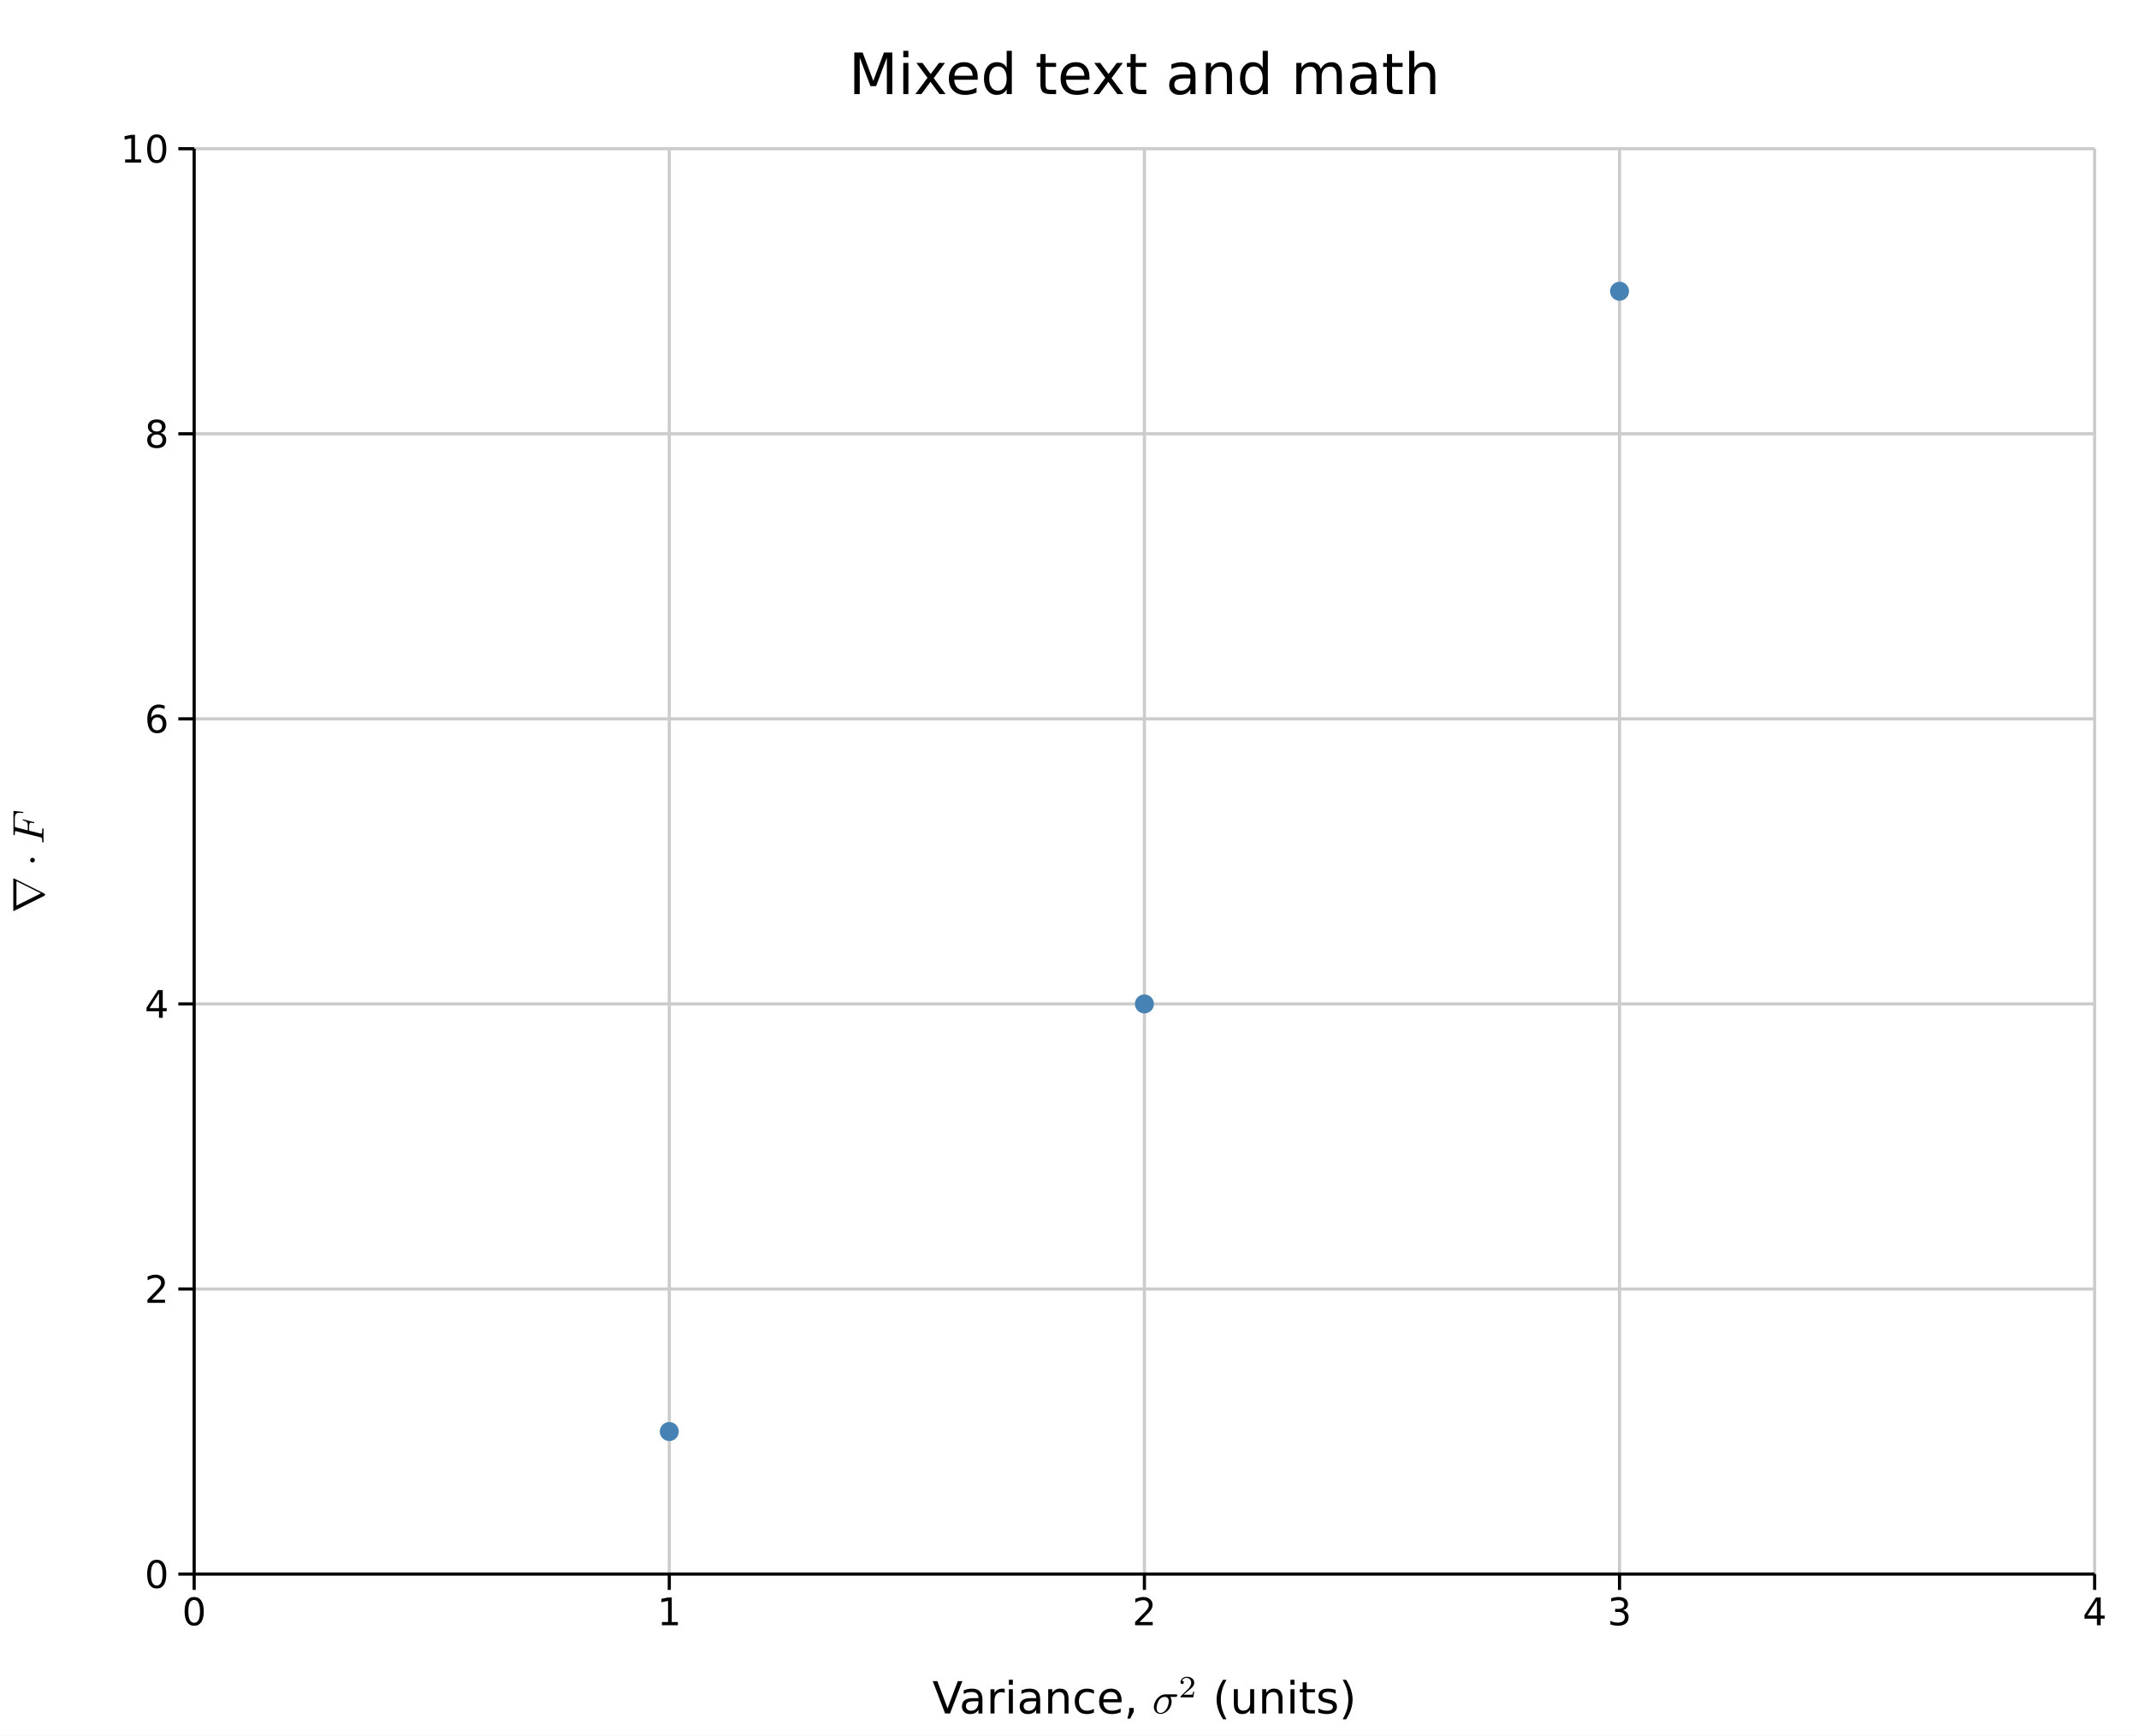
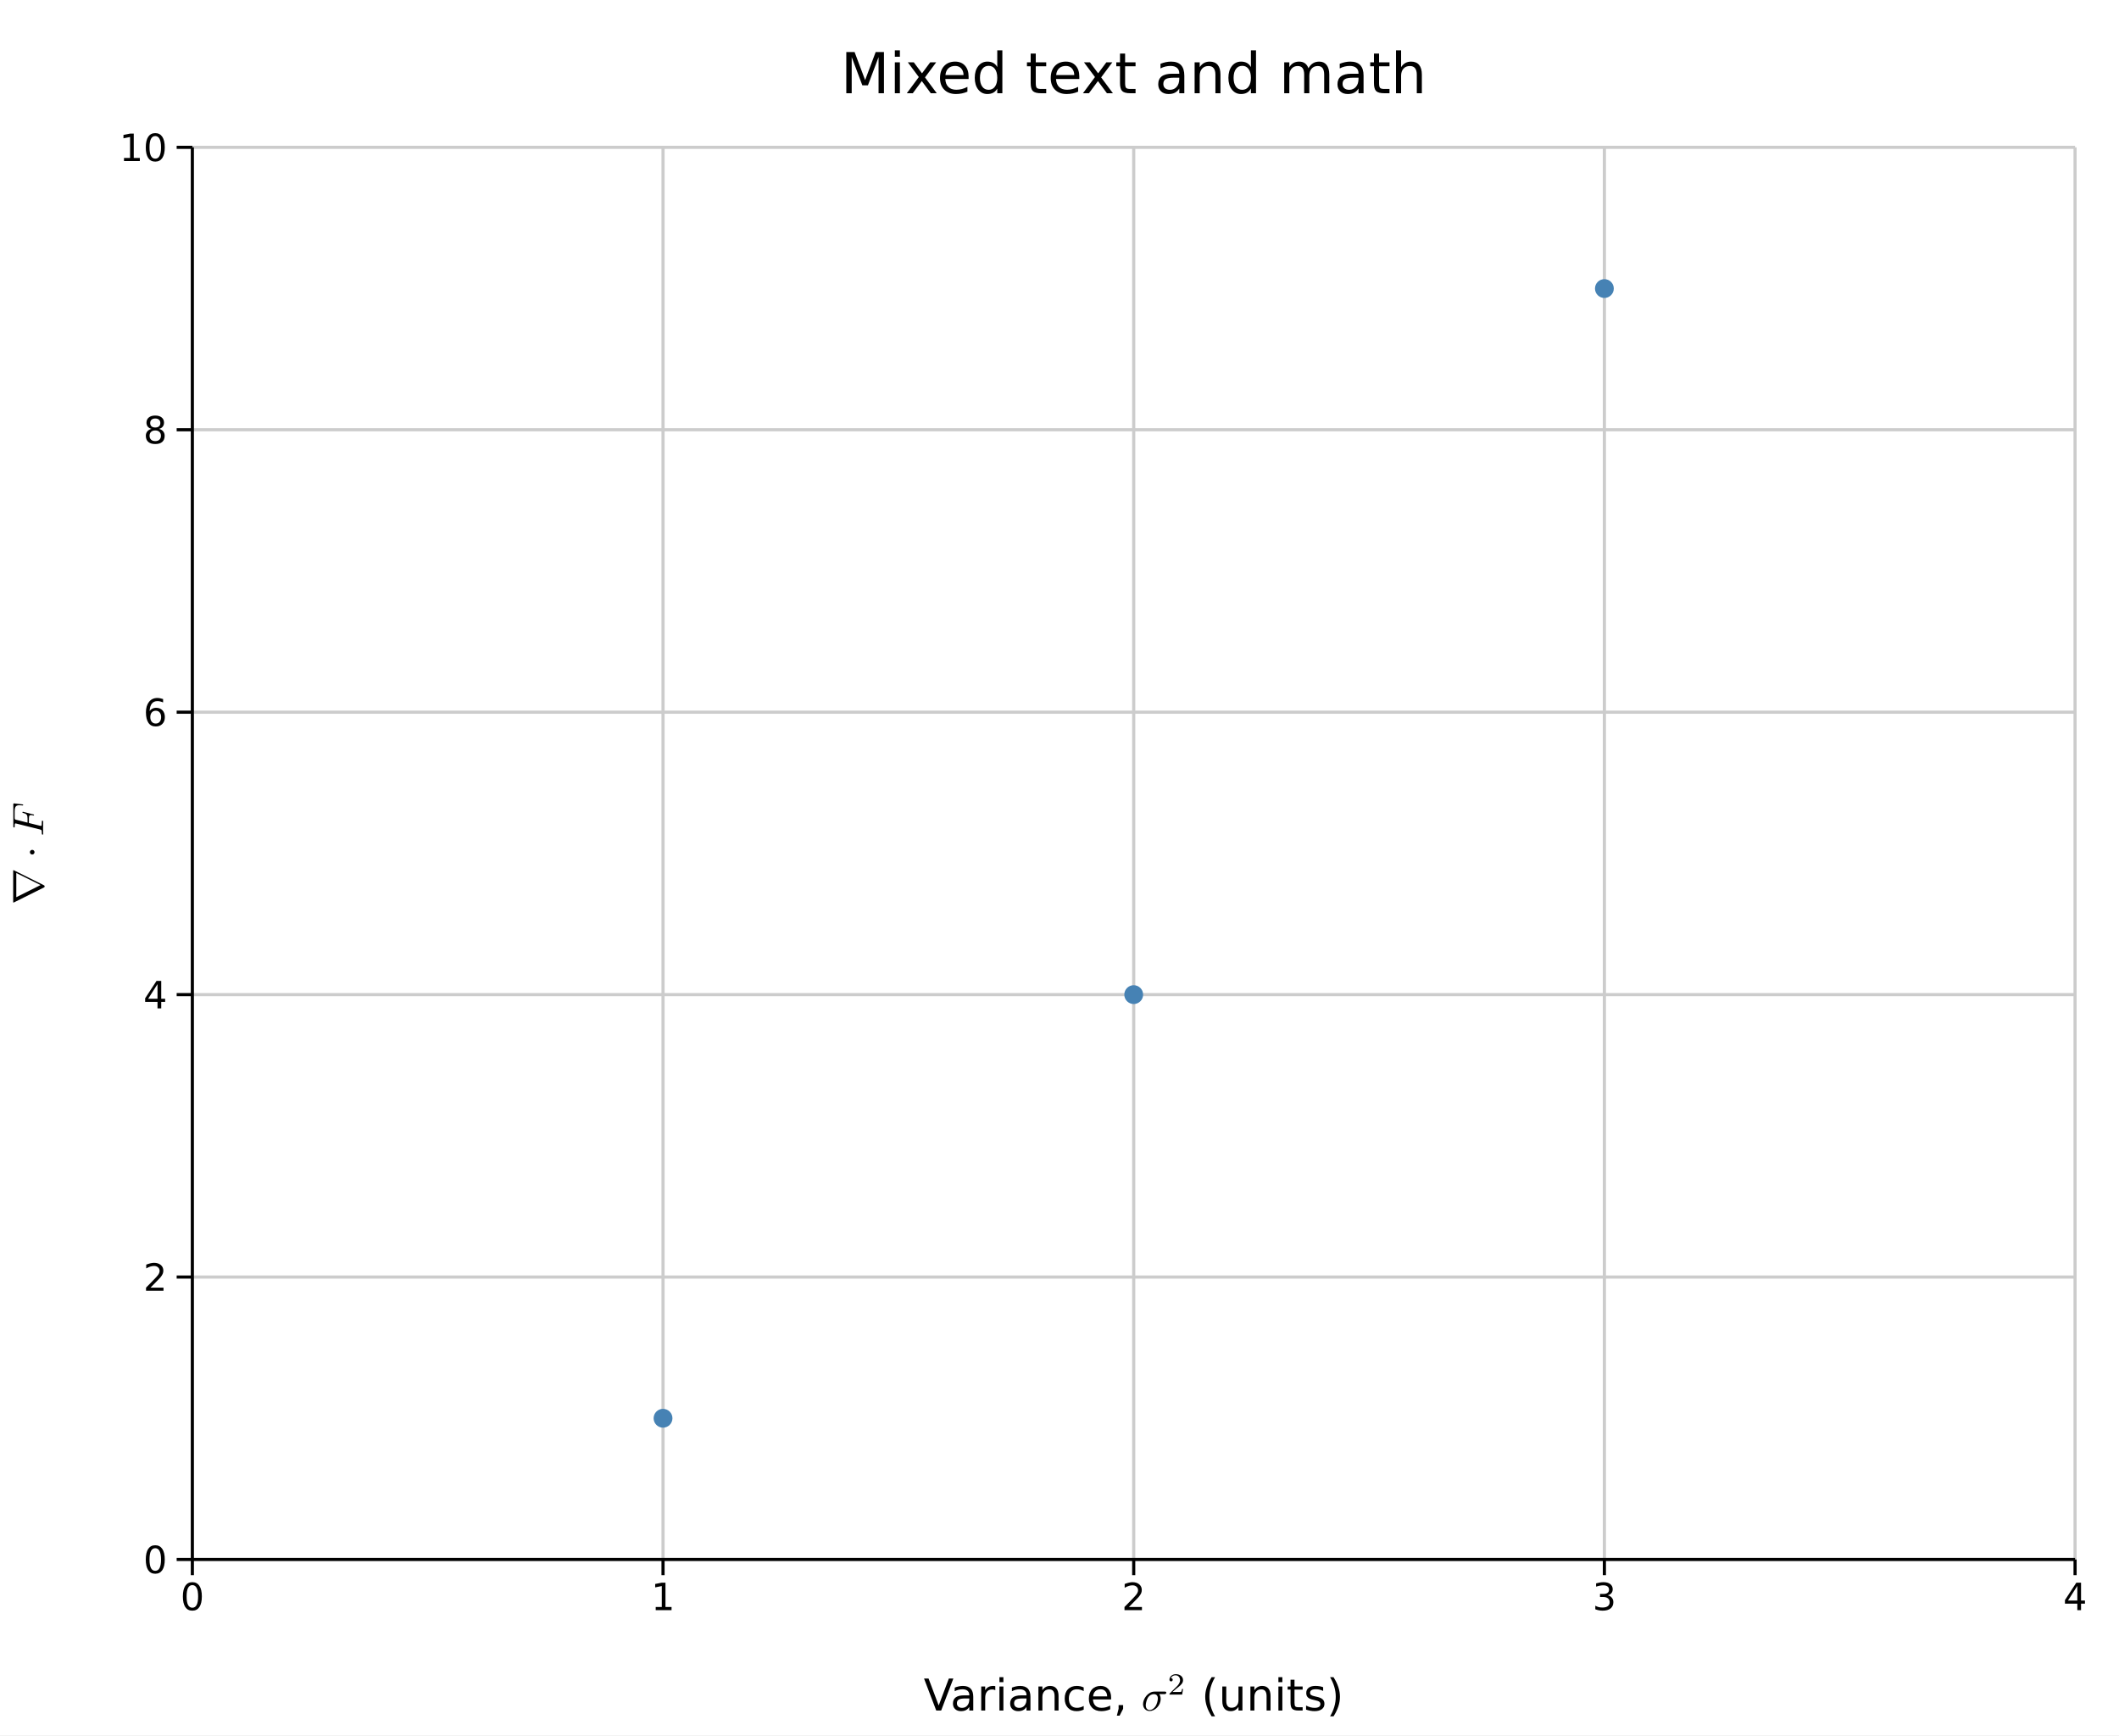
- <svg xmlns="http://www.w3.org/2000/svg" width="675.3" height="547.95" font-family="DejaVu Sans, Verdana, Liberation Sans, Arial, sans-serif" fill="black">
+ <svg xmlns="http://www.w3.org/2000/svg" width="675.3" height="552.99" font-family="DejaVu Sans, Verdana, Liberation Sans, Arial, sans-serif" fill="black">
  <rect width="100%" height="100%" fill="white" />
  <defs>
    <clipPath id="kuva-clip-7">
      <rect x="61.3" y="46.95" width="600" height="450" />
    </clipPath>
  </defs>
  <line x1="211.3" y1="46.95" x2="211.3" y2="496.95" stroke="#cccccc" stroke-width="1" />
  <line x1="361.3" y1="46.95" x2="361.3" y2="496.95" stroke="#cccccc" stroke-width="1" />
  <line x1="511.3" y1="46.95" x2="511.3" y2="496.95" stroke="#cccccc" stroke-width="1" />
  <line x1="661.3" y1="46.95" x2="661.3" y2="496.95" stroke="#cccccc" stroke-width="1" />
  <line x1="61.3" y1="406.95" x2="661.3" y2="406.95" stroke="#cccccc" stroke-width="1" />
  <line x1="61.3" y1="316.95" x2="661.3" y2="316.95" stroke="#cccccc" stroke-width="1" />
  <line x1="61.3" y1="226.95" x2="661.3" y2="226.95" stroke="#cccccc" stroke-width="1" />
  <line x1="61.3" y1="136.95" x2="661.3" y2="136.95" stroke="#cccccc" stroke-width="1" />
  <line x1="61.3" y1="46.95" x2="661.3" y2="46.95" stroke="#cccccc" stroke-width="1" />
  <line x1="61.3" y1="496.95" x2="661.3" y2="496.95" stroke="#000000" stroke-width="1" />
  <line x1="61.3" y1="46.95" x2="61.3" y2="496.95" stroke="#000000" stroke-width="1" />
  <line x1="61.3" y1="496.95" x2="61.3" y2="501.95" stroke="#000000" stroke-width="1" />
  <text x="61.3" y="513.09" font-size="12" text-anchor="middle">0</text>
  <line x1="211.3" y1="496.95" x2="211.3" y2="501.95" stroke="#000000" stroke-width="1" />
  <text x="211.3" y="513.09" font-size="12" text-anchor="middle">1</text>
  <line x1="361.3" y1="496.95" x2="361.3" y2="501.95" stroke="#000000" stroke-width="1" />
  <text x="361.3" y="513.09" font-size="12" text-anchor="middle">2</text>
  <line x1="511.3" y1="496.95" x2="511.3" y2="501.95" stroke="#000000" stroke-width="1" />
  <text x="511.3" y="513.09" font-size="12" text-anchor="middle">3</text>
  <line x1="661.3" y1="496.95" x2="661.3" y2="501.95" stroke="#000000" stroke-width="1" />
  <text x="661.3" y="513.09" font-size="12" text-anchor="middle">4</text>
  <line x1="56.3" y1="496.95" x2="61.3" y2="496.95" stroke="#000000" stroke-width="1" />
  <text x="53.3" y="501.33" font-size="12" text-anchor="end">0</text>
  <line x1="56.3" y1="406.95" x2="61.3" y2="406.95" stroke="#000000" stroke-width="1" />
  <text x="53.3" y="411.33" font-size="12" text-anchor="end">2</text>
  <line x1="56.3" y1="316.95" x2="61.3" y2="316.95" stroke="#000000" stroke-width="1" />
  <text x="53.3" y="321.33" font-size="12" text-anchor="end">4</text>
  <line x1="56.3" y1="226.95" x2="61.3" y2="226.95" stroke="#000000" stroke-width="1" />
  <text x="53.3" y="231.33" font-size="12" text-anchor="end">6</text>
  <line x1="56.3" y1="136.95" x2="61.3" y2="136.95" stroke="#000000" stroke-width="1" />
  <text x="53.3" y="141.33" font-size="12" text-anchor="end">8</text>
  <line x1="56.3" y1="46.95" x2="61.3" y2="46.95" stroke="#000000" stroke-width="1" />
  <text x="53.3" y="51.33" font-size="12" text-anchor="end">10</text>
-   <g transform="translate(290.1663,526.1164)">
+   <g transform="translate(290.1663,530.2549)">
    <g>
      <g class="typst-group">
        <g>
          <g class="typst-text" transform="matrix(1 0 0 -1 4.2 14.83672)">
-             <use href="#m0-g391C7AA3B144F39A418D1BE00E2382F7" x="0" y="0" fill="#000000" fill-rule="nonzero" />
-             <use href="#m0-gB1209F1CC4936D28598DB62030BE22A1" x="8.49" y="0" fill="#000000" fill-rule="nonzero" />
-             <use href="#m0-g38A63FAC9E5049B3BCB68704D60E5E43" x="17.069" y="0" fill="#000000" fill-rule="nonzero" />
-             <use href="#m0-g5A60105409C8809027C73D80C602803D" x="22.825" y="0" fill="#000000" fill-rule="nonzero" />
-             <use href="#m0-gB1209F1CC4936D28598DB62030BE22A1" x="26.715" y="0" fill="#000000" fill-rule="nonzero" />
-             <use href="#m0-gBE7DD14BAEE3104608913D2B6E533748" x="35.294" y="0" fill="#000000" fill-rule="nonzero" />
-             <use href="#m0-gD49AC7FB98EDE21DAF28020EED5C8DD5" x="44.167" y="0" fill="#000000" fill-rule="nonzero" />
-             <use href="#m0-g4959BC15297C279C08A5528F0E67197E" x="51.864" y="0" fill="#000000" fill-rule="nonzero" />
-             <use href="#m0-g864DD8827C5167CBC7FF0E5021A78B96" x="60.478" y="0" fill="#000000" fill-rule="nonzero" />
+             <use href="#m0-gD687691C7F45729463460F65824F29C6" x="0" y="0" fill="#000000" fill-rule="nonzero" />
+             <use href="#m0-g2F0F3004990E4FF075AA25486DFCDCE8" x="8.49" y="0" fill="#000000" fill-rule="nonzero" />
+             <use href="#m0-gE95B8B1E3343C3A45CA04886DB1499EA" x="17.069" y="0" fill="#000000" fill-rule="nonzero" />
+             <use href="#m0-g3670FFBE2C9FF9104B73C5312DA206AE" x="22.825" y="0" fill="#000000" fill-rule="nonzero" />
+             <use href="#m0-g2F0F3004990E4FF075AA25486DFCDCE8" x="26.715" y="0" fill="#000000" fill-rule="nonzero" />
+             <use href="#m0-g69C79CF1669FB1D875B7174682687F54" x="35.294" y="0" fill="#000000" fill-rule="nonzero" />
+             <use href="#m0-g34742077DA8A93F69881FA6068B06892" x="44.167" y="0" fill="#000000" fill-rule="nonzero" />
+             <use href="#m0-gD092A9DAA9FF3D91376E4A6124D6A86C" x="51.864" y="0" fill="#000000" fill-rule="nonzero" />
+             <use href="#m0-gBC7176C180D4AC5829DC0DF8E906290B" x="60.478" y="0" fill="#000000" fill-rule="nonzero" />
          </g>
          <g class="typst-text" transform="matrix(1 0 0 -1 73.57793 14.83672)">
-             <use href="#m0-g15C8783913E93A75CECC8384BFD57B32" x="0" y="0" fill="#000000" fill-rule="nonzero" />
+             <use href="#m0-g3CB4A5CB0602DB6E5BE8AE57E487D0E" x="0" y="0" fill="#000000" fill-rule="nonzero" />
          </g>
          <g class="typst-text" transform="matrix(1 0 0 -1 81.90793 9.754719)">
-             <use href="#m0-g6E3563D11ECFD61901553B2D239FD8DC" x="0" y="0" fill="#000000" fill-rule="nonzero" />
+             <use href="#m0-gA02C904230F934E819F7ACD1EBE20EF7" x="0" y="0" fill="#000000" fill-rule="nonzero" />
          </g>
          <g class="typst-text" transform="matrix(1 0 0 -1 88.26813 14.83672)">
-             <use href="#m0-gA87FD2DF39AE0BD62ECE1B852D8B746A" x="4.45" y="0" fill="#000000" fill-rule="nonzero" />
-             <use href="#m0-g707B455EED8D6BFA5E69C9D278836340" x="9.912" y="0" fill="#000000" fill-rule="nonzero" />
-             <use href="#m0-gBE7DD14BAEE3104608913D2B6E533748" x="18.785" y="0" fill="#000000" fill-rule="nonzero" />
-             <use href="#m0-g5A60105409C8809027C73D80C602803D" x="27.658" y="0" fill="#000000" fill-rule="nonzero" />
-             <use href="#m0-g69EB7B285FFE35C14C59C886ABB22534" x="31.548" y="0" fill="#000000" fill-rule="nonzero" />
-             <use href="#m0-g63949BCC3200850DCB80EE35F3FF7A2F" x="37.037" y="0" fill="#000000" fill-rule="nonzero" />
-             <use href="#m0-gC1BF579A0F463E5A90565D7412A68F99" x="44.331" y="0" fill="#000000" fill-rule="nonzero" />
+             <use href="#m0-gB7712EAD1B6896858AD20F0E149332" x="4.45" y="0" fill="#000000" fill-rule="nonzero" />
+             <use href="#m0-gB8A416EF3EA6B81AEC2B38535CC8B0DF" x="9.912" y="0" fill="#000000" fill-rule="nonzero" />
+             <use href="#m0-g69C79CF1669FB1D875B7174682687F54" x="18.785" y="0" fill="#000000" fill-rule="nonzero" />
+             <use href="#m0-g3670FFBE2C9FF9104B73C5312DA206AE" x="27.658" y="0" fill="#000000" fill-rule="nonzero" />
+             <use href="#m0-g17E1FE2DE1275EA291525405B04A18C4" x="31.548" y="0" fill="#000000" fill-rule="nonzero" />
+             <use href="#m0-gC032736FC1C0D51888F7BBA87AE3F49B" x="37.037" y="0" fill="#000000" fill-rule="nonzero" />
+             <use href="#m0-g4D0F7EBF0B7D2D05F7A60CFCEBD1A636" x="44.331" y="0" fill="#000000" fill-rule="nonzero" />
          </g>
        </g>
      </g>
    </g>
    <defs id="m0-glyph">
-       <symbol id="m0-g391C7AA3B144F39A418D1BE00E2382F7" overflow="visible">
+       <symbol id="m0-gD687691C7F45729463460F65824F29C6" overflow="visible">
        <path d="M 0 0m 4.006 0 l -3.896 10.206 h 1.442 l 3.233 -8.593 l 3.24 8.593 h 1.436 l -3.89 -10.206 h -1.565 Z " />
      </symbol>
-       <symbol id="m0-gB1209F1CC4936D28598DB62030BE22A1" overflow="visible">
+       <symbol id="m0-g2F0F3004990E4FF075AA25486DFCDCE8" overflow="visible">
        <path d="M 0 0m 4.799 3.849 q -1.524 0 -2.112 -0.349 q -0.588 -0.349 -0.588 -1.189 q 0 -0.67 0.441 -1.063 q 0.441 -0.393 1.2 -0.393 q 1.046 0 1.678 0.742 q 0.632 0.742 0.632 1.972 v 0.28 h -1.251 Z m 2.509 0.52 v -4.368 h -1.258 v 1.162 q -0.431 -0.697 -1.073 -1.029 q -0.643 -0.332 -1.572 -0.332 q -1.176 0 -1.87 0.66 q -0.694 0.66 -0.694 1.767 q 0 1.292 0.865 1.948 q 0.865 0.656 2.581 0.656 h 1.764 v 0.123 q 0 0.868 -0.571 1.343 q -0.571 0.475 -1.603 0.475 q -0.656 0 -1.278 -0.157 q -0.622 -0.157 -1.196 -0.472 v 1.162 q 0.69 0.267 1.34 0.4 q 0.649 0.133 1.265 0.133 q 1.661 0 2.481 -0.861 q 0.82 -0.861 0.82 -2.611 Z " />
      </symbol>
-       <symbol id="m0-g38A63FAC9E5049B3BCB68704D60E5E43" overflow="visible">
+       <symbol id="m0-gE95B8B1E3343C3A45CA04886DB1499EA" overflow="visible">
        <path d="M 0 0m 5.756 6.48 q -0.212 0.123 -0.461 0.181 q -0.25 0.058 -0.55 0.058 q -1.066 0 -1.637 -0.694 q -0.571 -0.694 -0.571 -1.993 v -4.033 h -1.265 v 7.656 h 1.265 v -1.189 q 0.396 0.697 1.032 1.036 q 0.636 0.338 1.545 0.338 q 0.13 0 0.287 -0.017 q 0.157 -0.017 0.349 -0.051 l 0.007 -1.292 Z " />
      </symbol>
-       <symbol id="m0-g5A60105409C8809027C73D80C602803D" overflow="visible">
+       <symbol id="m0-g3670FFBE2C9FF9104B73C5312DA206AE" overflow="visible">
        <path d="M 0 0m 1.319 7.656 h 1.258 v -7.656 h -1.258 v 7.656 Z m 0 2.98 h 1.258 v -1.593 h -1.258 v 1.593 Z " />
      </symbol>
-       <symbol id="m0-gBE7DD14BAEE3104608913D2B6E533748" overflow="visible">
+       <symbol id="m0-g69C79CF1669FB1D875B7174682687F54" overflow="visible">
        <path d="M 0 0m 7.684 4.621 v -4.621 h -1.258 v 4.58 q 0 1.087 -0.424 1.627 q -0.424 0.54 -1.271 0.54 q -1.019 0 -1.606 -0.649 q -0.588 -0.649 -0.588 -1.771 v -4.327 h -1.265 v 7.656 h 1.265 v -1.189 q 0.451 0.69 1.063 1.032 q 0.612 0.342 1.412 0.342 q 1.319 0 1.996 -0.817 q 0.677 -0.817 0.677 -2.403 Z " />
      </symbol>
-       <symbol id="m0-gD49AC7FB98EDE21DAF28020EED5C8DD5" overflow="visible">
+       <symbol id="m0-g34742077DA8A93F69881FA6068B06892" overflow="visible">
        <path d="M 0 0m 6.829 7.362 v -1.176 q -0.533 0.294 -1.07 0.441 q -0.537 0.147 -1.083 0.147 q -1.224 0 -1.9 -0.776 q -0.677 -0.776 -0.677 -2.177 q 0 -1.401 0.677 -2.177 q 0.677 -0.776 1.9 -0.776 q 0.547 0 1.083 0.147 q 0.537 0.147 1.07 0.441 v -1.162 q -0.526 -0.246 -1.09 -0.369 q -0.564 -0.123 -1.2 -0.123 q -1.729 0 -2.748 1.087 q -1.019 1.087 -1.019 2.933 q 0 1.873 1.029 2.946 q 1.029 1.073 2.82 1.073 q 0.581 0 1.135 -0.12 q 0.554 -0.12 1.073 -0.359 Z " />
      </symbol>
-       <symbol id="m0-g4959BC15297C279C08A5528F0E67197E" overflow="visible">
+       <symbol id="m0-gD092A9DAA9FF3D91376E4A6124D6A86C" overflow="visible">
        <path d="M 0 0m 7.868 4.143 v -0.615 h -5.783 q 0.082 -1.299 0.783 -1.979 q 0.701 -0.68 1.952 -0.68 q 0.725 0 1.405 0.178 q 0.68 0.178 1.35 0.533 v -1.189 q -0.677 -0.287 -1.388 -0.438 q -0.711 -0.15 -1.442 -0.15 q -1.832 0 -2.902 1.066 q -1.07 1.066 -1.07 2.885 q 0 1.88 1.015 2.984 q 1.015 1.104 2.738 1.104 q 1.545 0 2.444 -0.995 q 0.899 -0.995 0.899 -2.704 Z m -1.258 0.369 q -0.014 1.032 -0.578 1.647 q -0.564 0.615 -1.494 0.615 q -1.053 0 -1.685 -0.595 q -0.632 -0.595 -0.728 -1.675 l 4.484 0.007 Z " />
      </symbol>
-       <symbol id="m0-g864DD8827C5167CBC7FF0E5021A78B96" overflow="visible">
+       <symbol id="m0-gBC7176C180D4AC5829DC0DF8E906290B" overflow="visible">
        <path d="M 0 0m 1.641 1.736 h 1.442 v -1.176 l -1.121 -2.188 h -0.882 l 0.561 2.188 v 1.176 Z " />
      </symbol>
-       <symbol id="m0-g15C8783913E93A75CECC8384BFD57B32" overflow="visible">
+       <symbol id="m0-g3CB4A5CB0602DB6E5BE8AE57E487D0E" overflow="visible">
        <path d="M 0 0m 7.938 5.698 c 0 0.336 -0.294 0.336 -0.546 0.336 h -3.192 c -2.114 0 -3.668 -2.31 -3.668 -3.976 c 0 -1.232 0.826 -2.212 2.1 -2.212 c 1.652 0 3.514 1.694 3.514 3.85 c 0 0.238 0 0.91 -0.434 1.526 h 1.54 c 0.182 0 0.686 0 0.686 0.476 Z m -2.688 -1.834 c 0 -0.658 -0.28 -1.806 -0.756 -2.52 c -0.546 -0.826 -1.302 -1.19 -1.848 -1.19 c -0.686 0 -1.246 0.504 -1.246 1.512 c 0 0.42 0.168 1.568 0.658 2.394 c 0.588 0.966 1.428 1.162 1.904 1.162 c 1.176 0 1.288 -0.924 1.288 -1.358 Z " />
      </symbol>
-       <symbol id="m0-g6E3563D11ECFD61901553B2D239FD8DC" overflow="visible">
+       <symbol id="m0-gA02C904230F934E819F7ACD1EBE20EF7" overflow="visible">
        <path d="M 0 0m 4.949 1.784 h -0.333 c -0.029 -0.216 -0.127 -0.794 -0.255 -0.892 c -0.078 -0.059 -0.833 -0.059 -0.97 -0.059 h -1.803 c 1.029 0.911 1.372 1.186 1.96 1.646 c 0.725 0.578 1.401 1.186 1.401 2.117 c 0 1.186 -1.039 1.911 -2.293 1.911 c -1.215 0 -2.038 -0.853 -2.038 -1.754 c 0 -0.5 0.421 -0.549 0.519 -0.549 c 0.235 0 0.519 0.167 0.519 0.519 c 0 0.176 -0.069 0.519 -0.578 0.519 c 0.304 0.696 0.97 0.911 1.431 0.911 c 0.98 0 1.49 -0.764 1.49 -1.558 c 0 -0.853 -0.608 -1.529 -0.921 -1.882 l -2.362 -2.332 c -0.098 -0.088 -0.098 -0.108 -0.098 -0.382 h 4.038 Z " />
      </symbol>
-       <symbol id="m0-gA87FD2DF39AE0BD62ECE1B852D8B746A" overflow="visible">
+       <symbol id="m0-gB7712EAD1B6896858AD20F0E149332" overflow="visible">
        <path d="M 0 0m 4.341 10.623 q -0.916 -1.572 -1.36 -3.11 q -0.444 -1.538 -0.444 -3.117 q 0 -1.579 0.448 -3.127 q 0.448 -1.548 1.357 -3.114 h -1.094 q -1.025 1.606 -1.535 3.158 q -0.509 1.552 -0.509 3.083 q 0 1.524 0.506 3.069 q 0.506 1.545 1.538 3.158 h 1.094 Z " />
      </symbol>
-       <symbol id="m0-g707B455EED8D6BFA5E69C9D278836340" overflow="visible">
+       <symbol id="m0-gB8A416EF3EA6B81AEC2B38535CC8B0DF" overflow="visible">
        <path d="M 0 0m 1.189 3.021 v 4.635 h 1.258 v -4.587 q 0 -1.087 0.424 -1.63 q 0.424 -0.543 1.271 -0.543 q 1.019 0 1.61 0.649 q 0.591 0.649 0.591 1.771 v 4.341 h 1.258 v -7.656 h -1.258 v 1.176 q -0.458 -0.697 -1.063 -1.036 q -0.605 -0.338 -1.405 -0.338 q -1.319 0 -2.003 0.82 q -0.684 0.82 -0.684 2.399 Z m 3.165 4.819 Z " />
      </symbol>
-       <symbol id="m0-g69EB7B285FFE35C14C59C886ABB22534" overflow="visible">
+       <symbol id="m0-g17E1FE2DE1275EA291525405B04A18C4" overflow="visible">
        <path d="M 0 0m 2.563 9.83 v -2.174 h 2.591 v -0.978 h -2.591 v -4.156 q 0 -0.937 0.256 -1.203 q 0.256 -0.267 1.042 -0.267 h 1.292 v -1.053 h -1.292 q -1.456 0 -2.01 0.543 q -0.554 0.543 -0.554 1.979 v 4.156 h -0.923 v 0.978 h 0.923 v 2.174 h 1.265 Z " />
      </symbol>
-       <symbol id="m0-g63949BCC3200850DCB80EE35F3FF7A2F" overflow="visible">
+       <symbol id="m0-gC032736FC1C0D51888F7BBA87AE3F49B" overflow="visible">
        <path d="M 0 0m 6.2 7.431 v -1.189 q -0.533 0.273 -1.107 0.41 q -0.574 0.137 -1.189 0.137 q -0.937 0 -1.405 -0.287 q -0.468 -0.287 -0.468 -0.861 q 0 -0.438 0.335 -0.687 q 0.335 -0.25 1.347 -0.475 l 0.431 -0.096 q 1.34 -0.287 1.904 -0.81 q 0.564 -0.523 0.564 -1.459 q 0 -1.066 -0.844 -1.688 q -0.844 -0.622 -2.321 -0.622 q -0.615 0 -1.282 0.12 q -0.667 0.12 -1.405 0.359 v 1.299 q 0.697 -0.362 1.374 -0.543 q 0.677 -0.181 1.34 -0.181 q 0.889 0 1.367 0.304 q 0.479 0.304 0.479 0.858 q 0 0.513 -0.345 0.786 q -0.345 0.273 -1.514 0.526 l -0.438 0.103 q -1.169 0.246 -1.688 0.755 q -0.52 0.509 -0.52 1.398 q 0 1.08 0.766 1.668 q 0.766 0.588 2.174 0.588 q 0.697 0 1.312 -0.103 q 0.615 -0.103 1.135 -0.308 Z " />
      </symbol>
-       <symbol id="m0-gC1BF579A0F463E5A90565D7412A68F99" overflow="visible">
+       <symbol id="m0-g4D0F7EBF0B7D2D05F7A60CFCEBD1A636" overflow="visible">
        <path d="M 0 0m 1.121 10.623 h 1.094 q 1.025 -1.613 1.535 -3.158 q 0.509 -1.545 0.509 -3.069 q 0 -1.531 -0.509 -3.083 q -0.509 -1.552 -1.535 -3.158 h -1.094 q 0.909 1.565 1.357 3.114 q 0.448 1.548 0.448 3.127 q 0 1.579 -0.448 3.117 q -0.448 1.538 -1.357 3.11 Z " />
      </symbol>
    </defs>
  </g>
  <g transform="translate(0.665125,0)">
    <g transform="rotate(-90,17.29688,271.9531)">
      <g transform="translate(-3.230236,253.9911)">
        <g>
          <g class="typst-text" transform="matrix(1 0 0 -1 4.2 13.762)">
-             <use href="#m1-g45C534CC7222D5FA0A7AD4B7CA65A9C8" x="0" y="0" fill="#000000" fill-rule="nonzero" />
+             <use href="#m1-g4B90EF5C21FCF3BD82BD3DEF21022836" x="0" y="0" fill="#000000" fill-rule="nonzero" />
          </g>
          <g class="typst-text" transform="matrix(1 0 0 -1 18.97311 13.762)">
-             <use href="#m1-g1CF5CB425245E63E42AB8C7F8D42228B" x="0" y="0" fill="#000000" fill-rule="nonzero" />
+             <use href="#m1-g9AC54A429968AE578763F69155C3B61E" x="0" y="0" fill="#000000" fill-rule="nonzero" />
          </g>
          <g class="typst-text" transform="matrix(1 0 0 -1 25.97622 13.762)">
-             <use href="#m1-g56419943CEA407FEEF79BC3A4E060F0B" x="0" y="0" fill="#000000" fill-rule="nonzero" />
+             <use href="#m1-g623AC2034F7C52002E39E7FE62FBCA6D" x="0" y="0" fill="#000000" fill-rule="nonzero" />
          </g>
        </g>
        <defs id="m1-glyph">
-           <symbol id="m1-g45C534CC7222D5FA0A7AD4B7CA65A9C8" overflow="visible">
+           <symbol id="m1-g4B90EF5C21FCF3BD82BD3DEF21022836" overflow="visible">
            <path d="M 0 0m 10.99 9.45 c 0 0.112 -0.084 0.112 -0.308 0.112 h -9.716 c -0.224 0 -0.308 0 -0.308 -0.112 c 0 0 0 -0.042 0.07 -0.168 l 4.732 -9.492 c 0.098 -0.182 0.126 -0.252 0.364 -0.252 c 0.238 0 0.266 0.07 0.364 0.252 l 4.732 9.492 c 0.07 0.126 0.07 0.168 0.07 0.168 Z m -0.91 -0.882 l -3.836 -7.714 h -0.014 l -3.85 7.714 Z " />
          </symbol>
-           <symbol id="m1-g1CF5CB425245E63E42AB8C7F8D42228B" overflow="visible">
+           <symbol id="m1-g9AC54A429968AE578763F69155C3B61E" overflow="visible">
            <path d="M 0 0m 2.688 3.5 c 0 0.406 -0.336 0.742 -0.742 0.742 c -0.406 0 -0.742 -0.336 -0.742 -0.742 c 0 -0.406 0.336 -0.742 0.742 -0.742 c 0.406 0 0.742 0.336 0.742 0.742 Z " />
          </symbol>
-           <symbol id="m1-g56419943CEA407FEEF79BC3A4E060F0B" overflow="visible">
+           <symbol id="m1-g623AC2034F7C52002E39E7FE62FBCA6D" overflow="visible">
            <path d="M 0 0m 10.472 9.142 c 0.042 0.378 -0.028 0.378 -0.378 0.378 h -6.86 c -0.28 0 -0.42 0 -0.42 -0.28 c 0 -0.154 0.126 -0.154 0.392 -0.154 c 0.518 0 0.91 0 0.91 -0.252 c 0 -0.056 0 -0.084 -0.07 -0.336 l -1.848 -7.406 c -0.14 -0.546 -0.168 -0.658 -1.274 -0.658 c -0.238 0 -0.392 0 -0.392 -0.266 c 0 -0.168 0.168 -0.168 0.21 -0.168 l 1.848 0.042 l 2.086 -0.042 c 0.126 0 0.294 0 0.294 0.266 c 0 0.112 -0.084 0.154 -0.084 0.154 c -0.042 0.014 -0.07 0.014 -0.392 0.014 c -0.308 0 -0.378 0 -0.728 0.028 c -0.406 0.042 -0.448 0.098 -0.448 0.28 c 0 0 0 0.112 0.056 0.322 l 0.868 3.486 h 1.358 c 1.05 0 1.162 -0.224 1.162 -0.63 c 0 -0.098 0 -0.266 -0.098 -0.686 c -0.028 -0.07 -0.042 -0.154 -0.042 -0.154 c 0 -0.112 0.084 -0.168 0.168 -0.168 c 0.14 0 0.14 0.042 0.21 0.294 l 0.77 3.038 c 0.042 0.154 0.042 0.182 0.042 0.224 c 0 0 -0.028 0.154 -0.168 0.154 c -0.14 0 -0.154 -0.07 -0.21 -0.294 c -0.294 -1.092 -0.616 -1.344 -1.806 -1.344 h -1.274 l 0.896 3.556 c 0.126 0.49 0.14 0.546 0.756 0.546 h 1.848 c 1.722 0 2.044 -0.462 2.044 -1.54 c 0 -0.322 0 -0.378 -0.042 -0.756 c -0.028 -0.182 -0.028 -0.21 -0.028 -0.252 c 0 -0.07 0.042 -0.168 0.168 -0.168 c 0.154 0 0.168 0.084 0.196 0.35 Z " />
          </symbol>
        </defs>
      </g>
    </g>
  </g>
  <text x="361.3" y="29.71" font-size="18" text-anchor="middle">Mixed text and math</text>
  <g clip-path="url(#kuva-clip-7)">
    <circle cx="211.3" cy="451.95" r="3" fill="#4682b4" />
    <circle cx="361.3" cy="316.95" r="3" fill="#4682b4" />
    <circle cx="511.3" cy="91.95" r="3" fill="#4682b4" />
  </g>
</svg>
